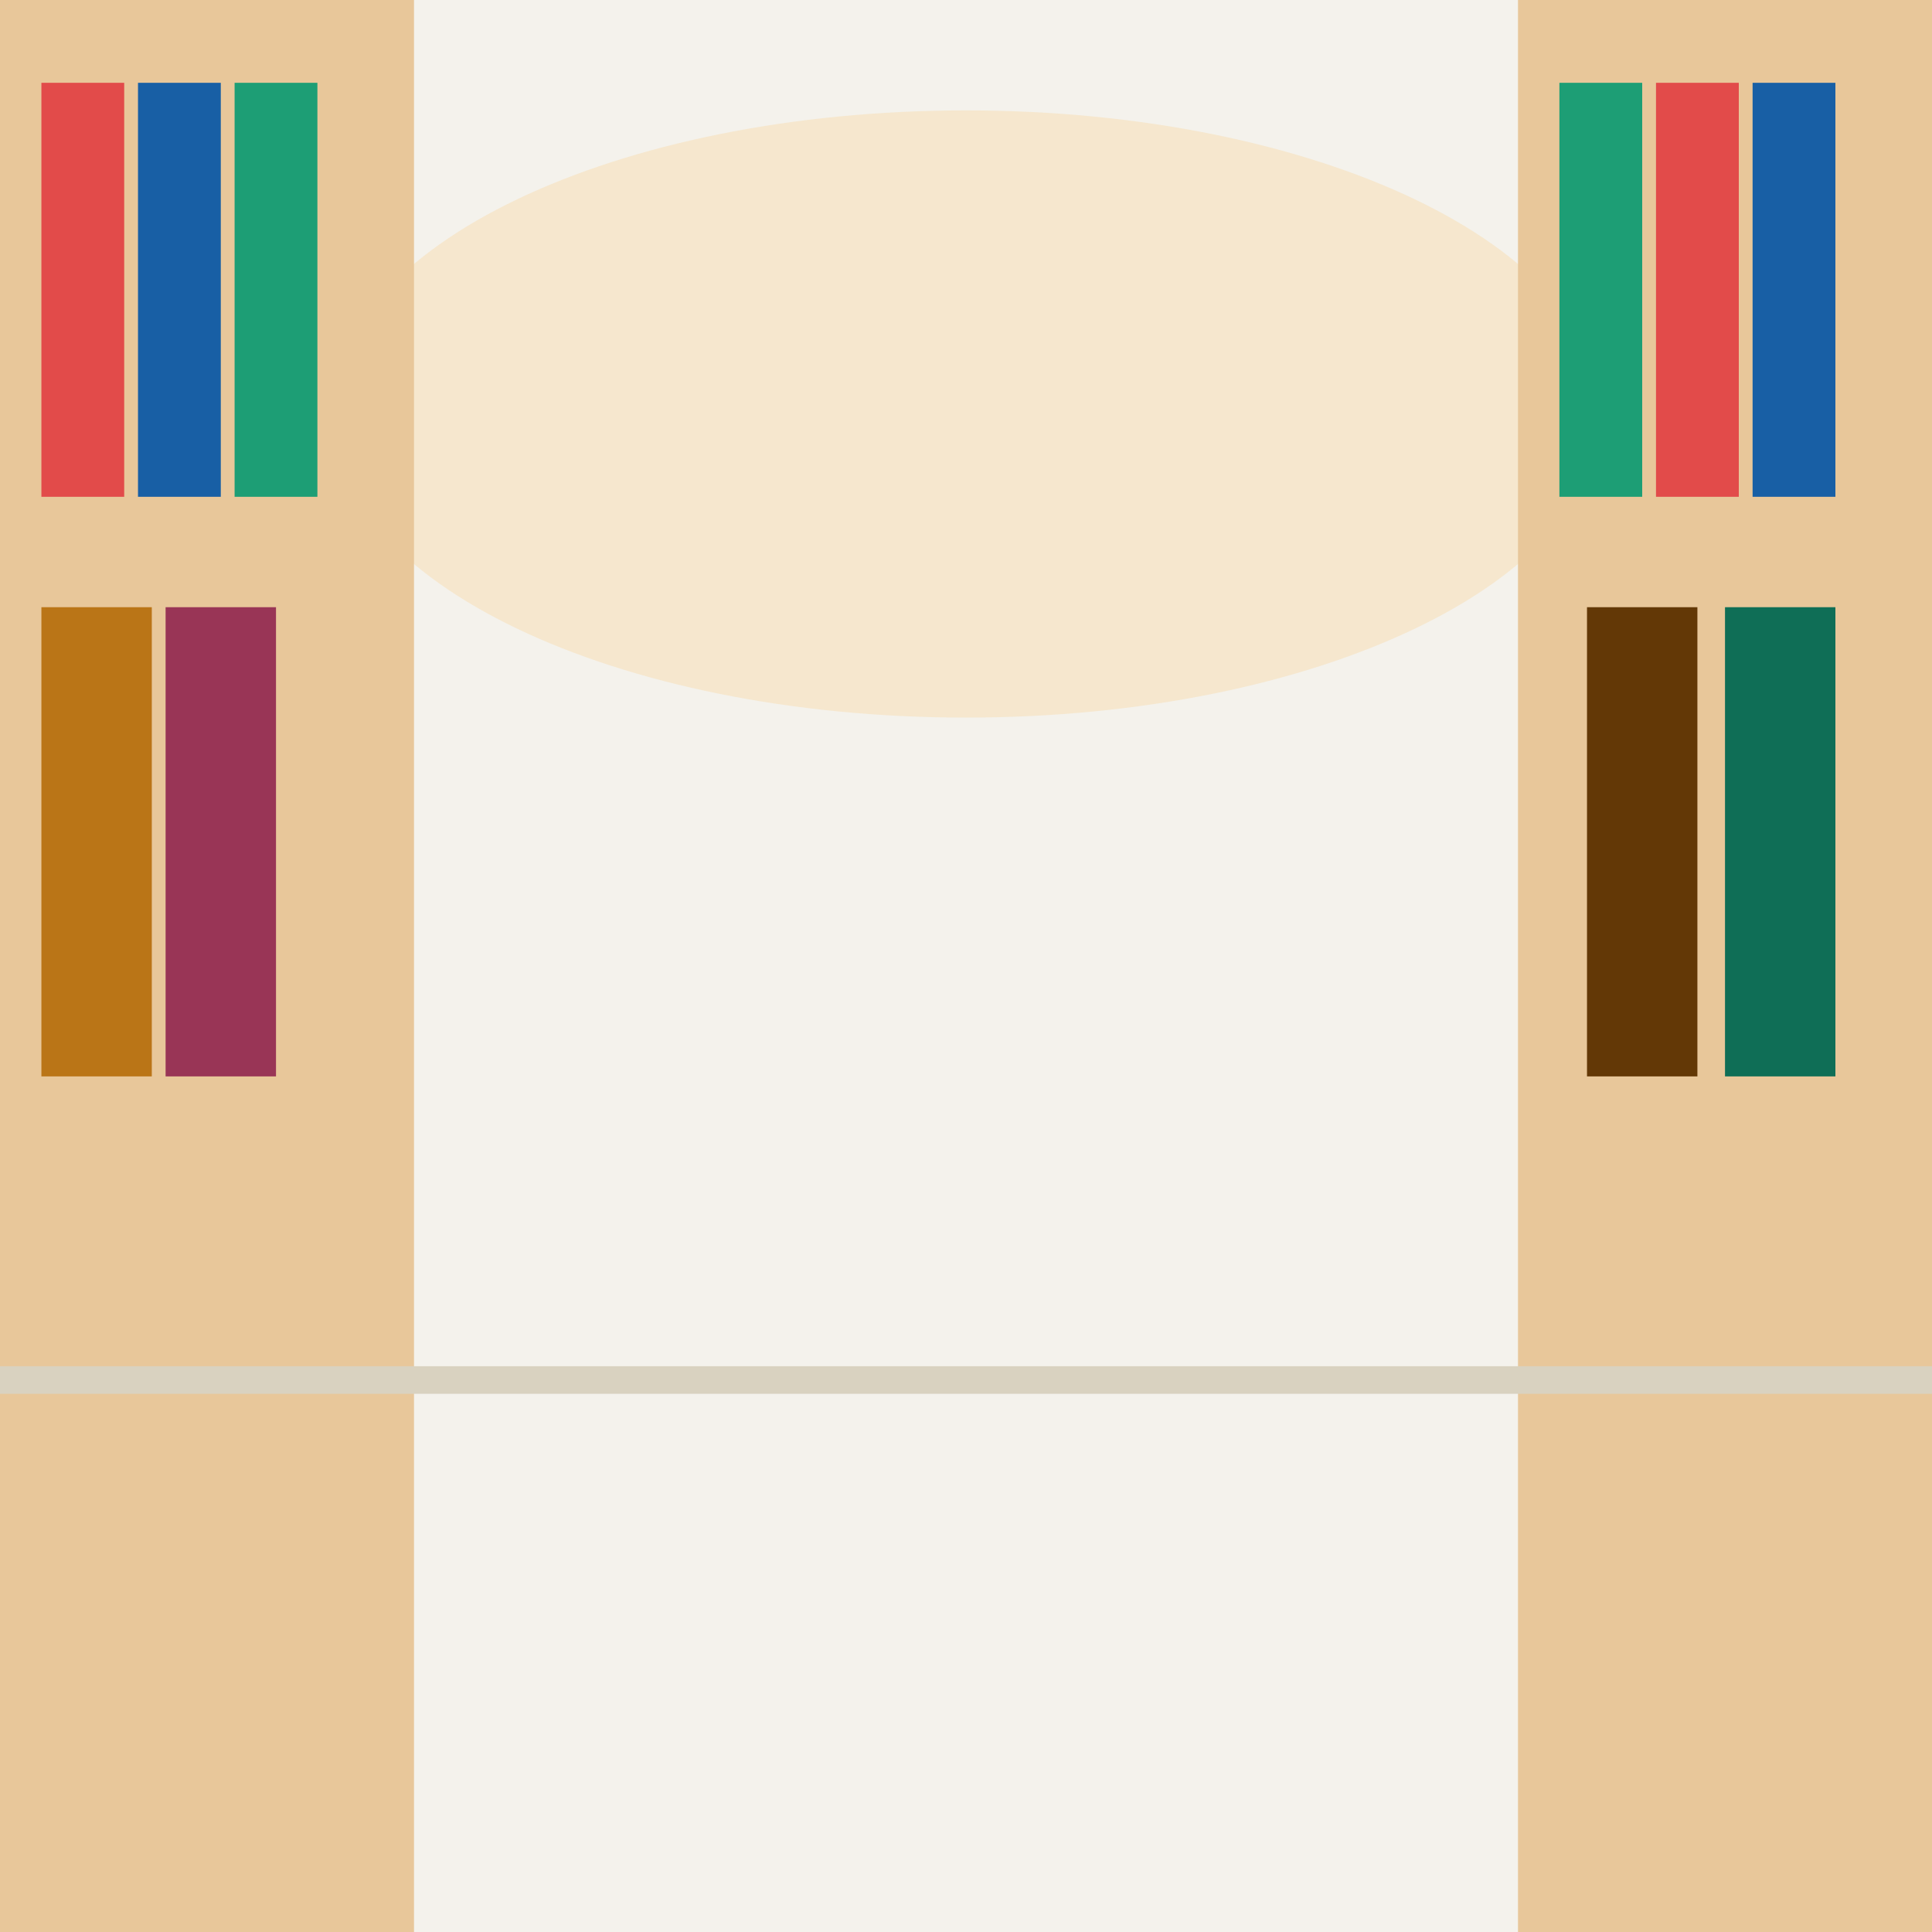
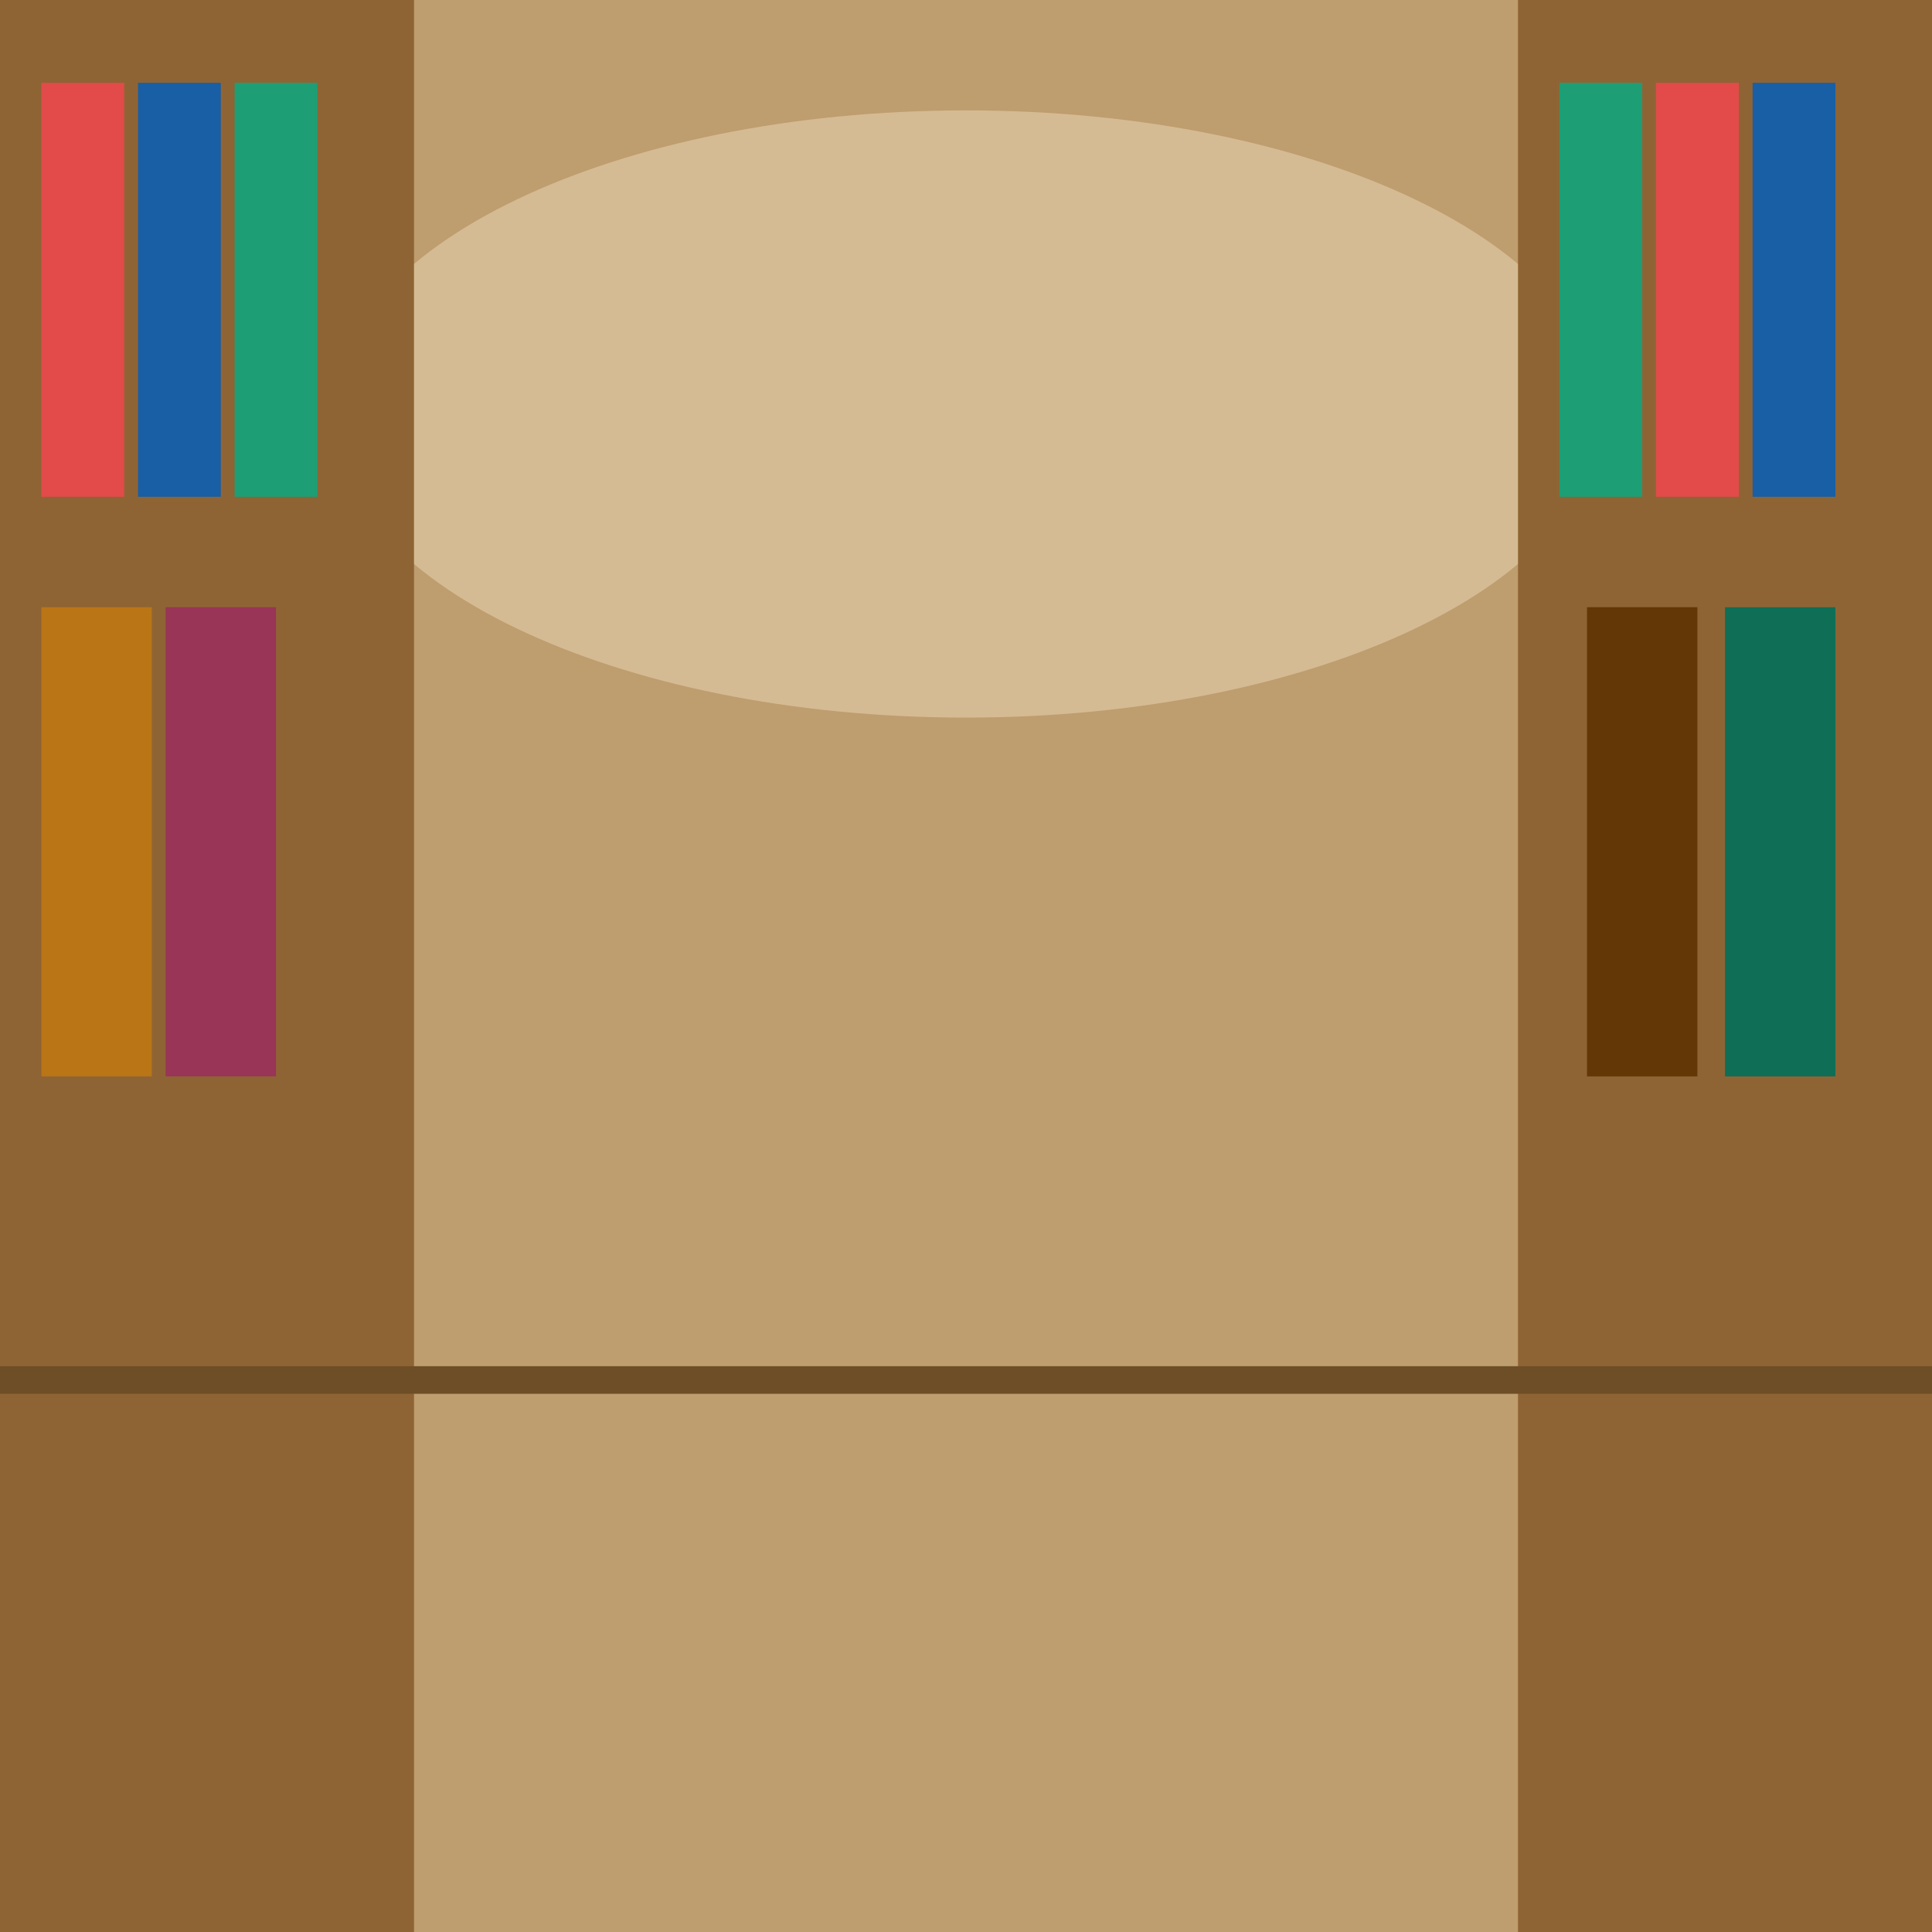
<svg xmlns="http://www.w3.org/2000/svg" viewBox="0 0 140 140" width="140" height="140">
-   <rect x="0" y="0" width="140" height="140" fill="#F4F2EC" />
-   <ellipse cx="70" cy="30" rx="46" ry="22" fill="#FAC775" opacity=".25" />
-   <rect x="0" y="0" width="30" height="140" fill="#E8C79A" />
+   <rect x="0" y="0" width="140" height="140" fill="#BE9D6E" />
+   <ellipse cx="70" cy="30" rx="46" ry="22" fill="#FFF3D6" opacity=".35" />
+   <rect x="0" y="0" width="30" height="140" fill="#8F6434" />
  <rect x="3" y="6" width="6" height="30" fill="#E24B4A" />
  <rect x="10" y="6" width="6" height="30" fill="#185FA5" />
  <rect x="17" y="6" width="6" height="30" fill="#1D9E75" />
  <rect x="3" y="44" width="8" height="34" fill="#BA7517" />
  <rect x="12" y="44" width="8" height="34" fill="#993556" />
-   <rect x="110" y="0" width="30" height="140" fill="#E8C79A" />
+   <rect x="110" y="0" width="30" height="140" fill="#8F6434" />
  <rect x="113" y="6" width="6" height="30" fill="#1D9E75" />
  <rect x="120" y="6" width="6" height="30" fill="#E24B4A" />
  <rect x="127" y="6" width="6" height="30" fill="#185FA5" />
  <rect x="115" y="44" width="8" height="34" fill="#633806" />
  <rect x="125" y="44" width="8" height="34" fill="#0F6E56" />
-   <line x1="0" y1="100" x2="140" y2="100" stroke="#D9D2C0" stroke-width="2" />
+   <line x1="0" y1="100" x2="140" y2="100" stroke="#6E4E26" stroke-width="2" />
</svg>
